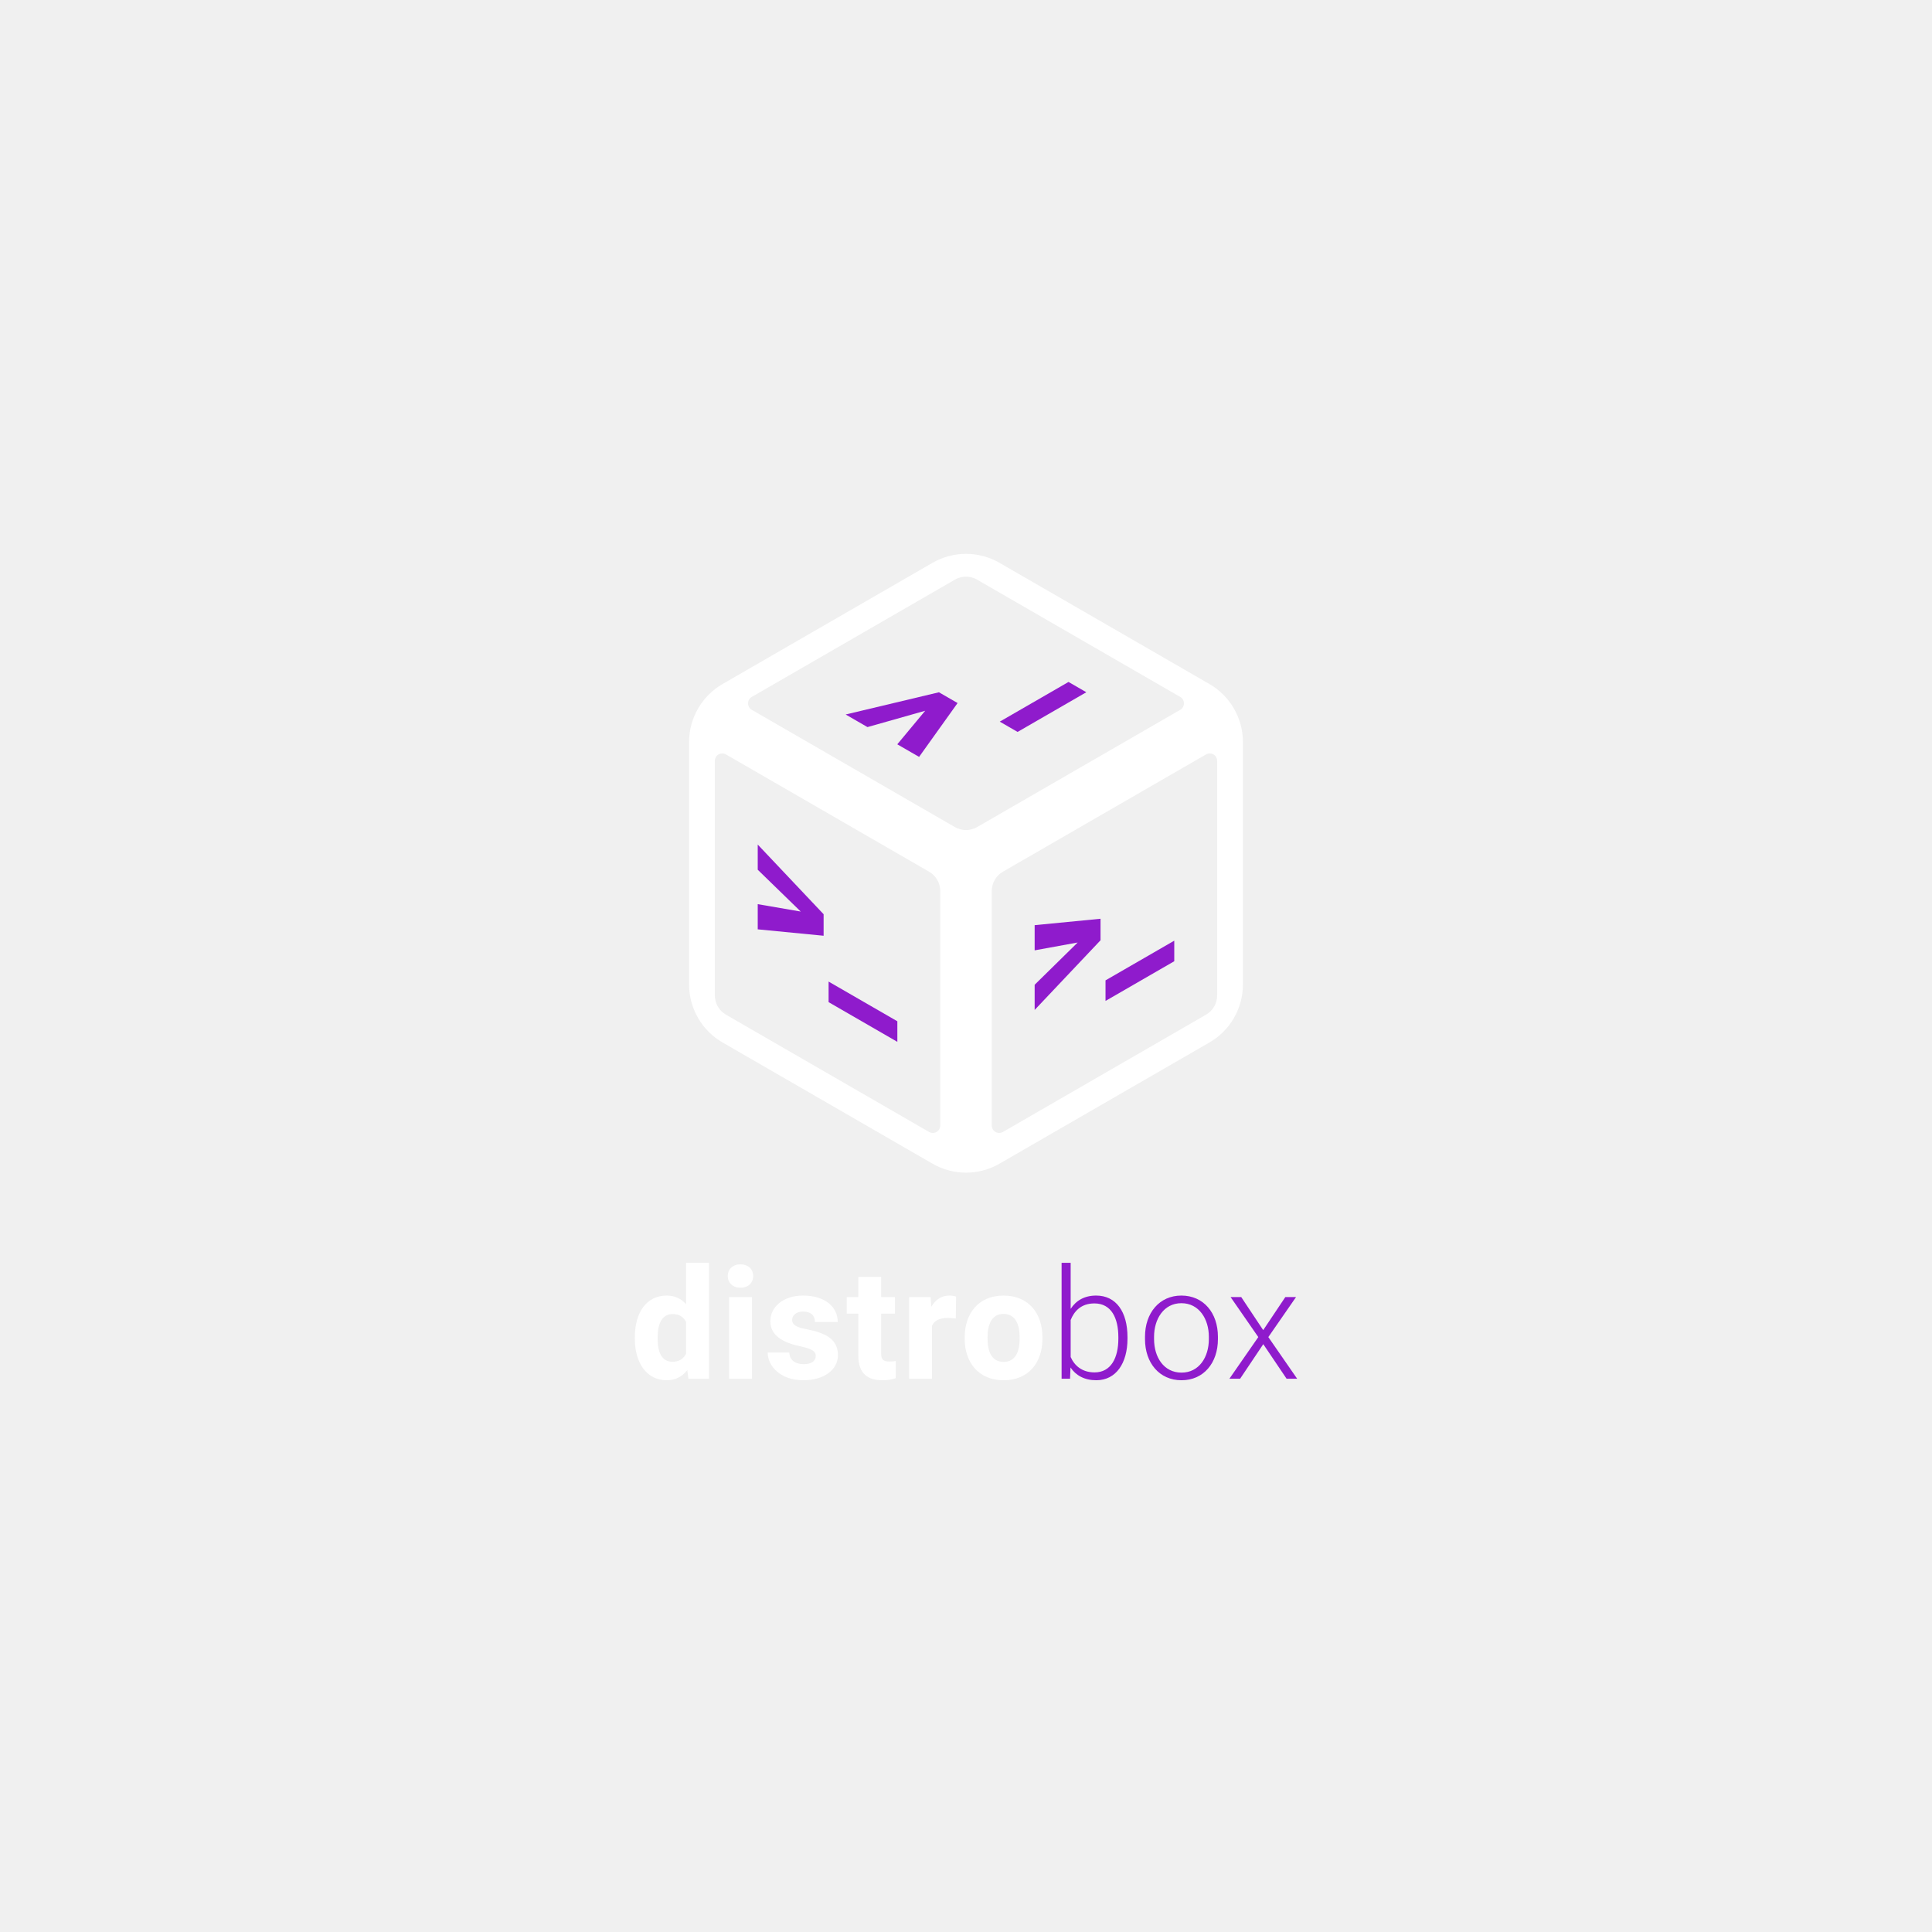
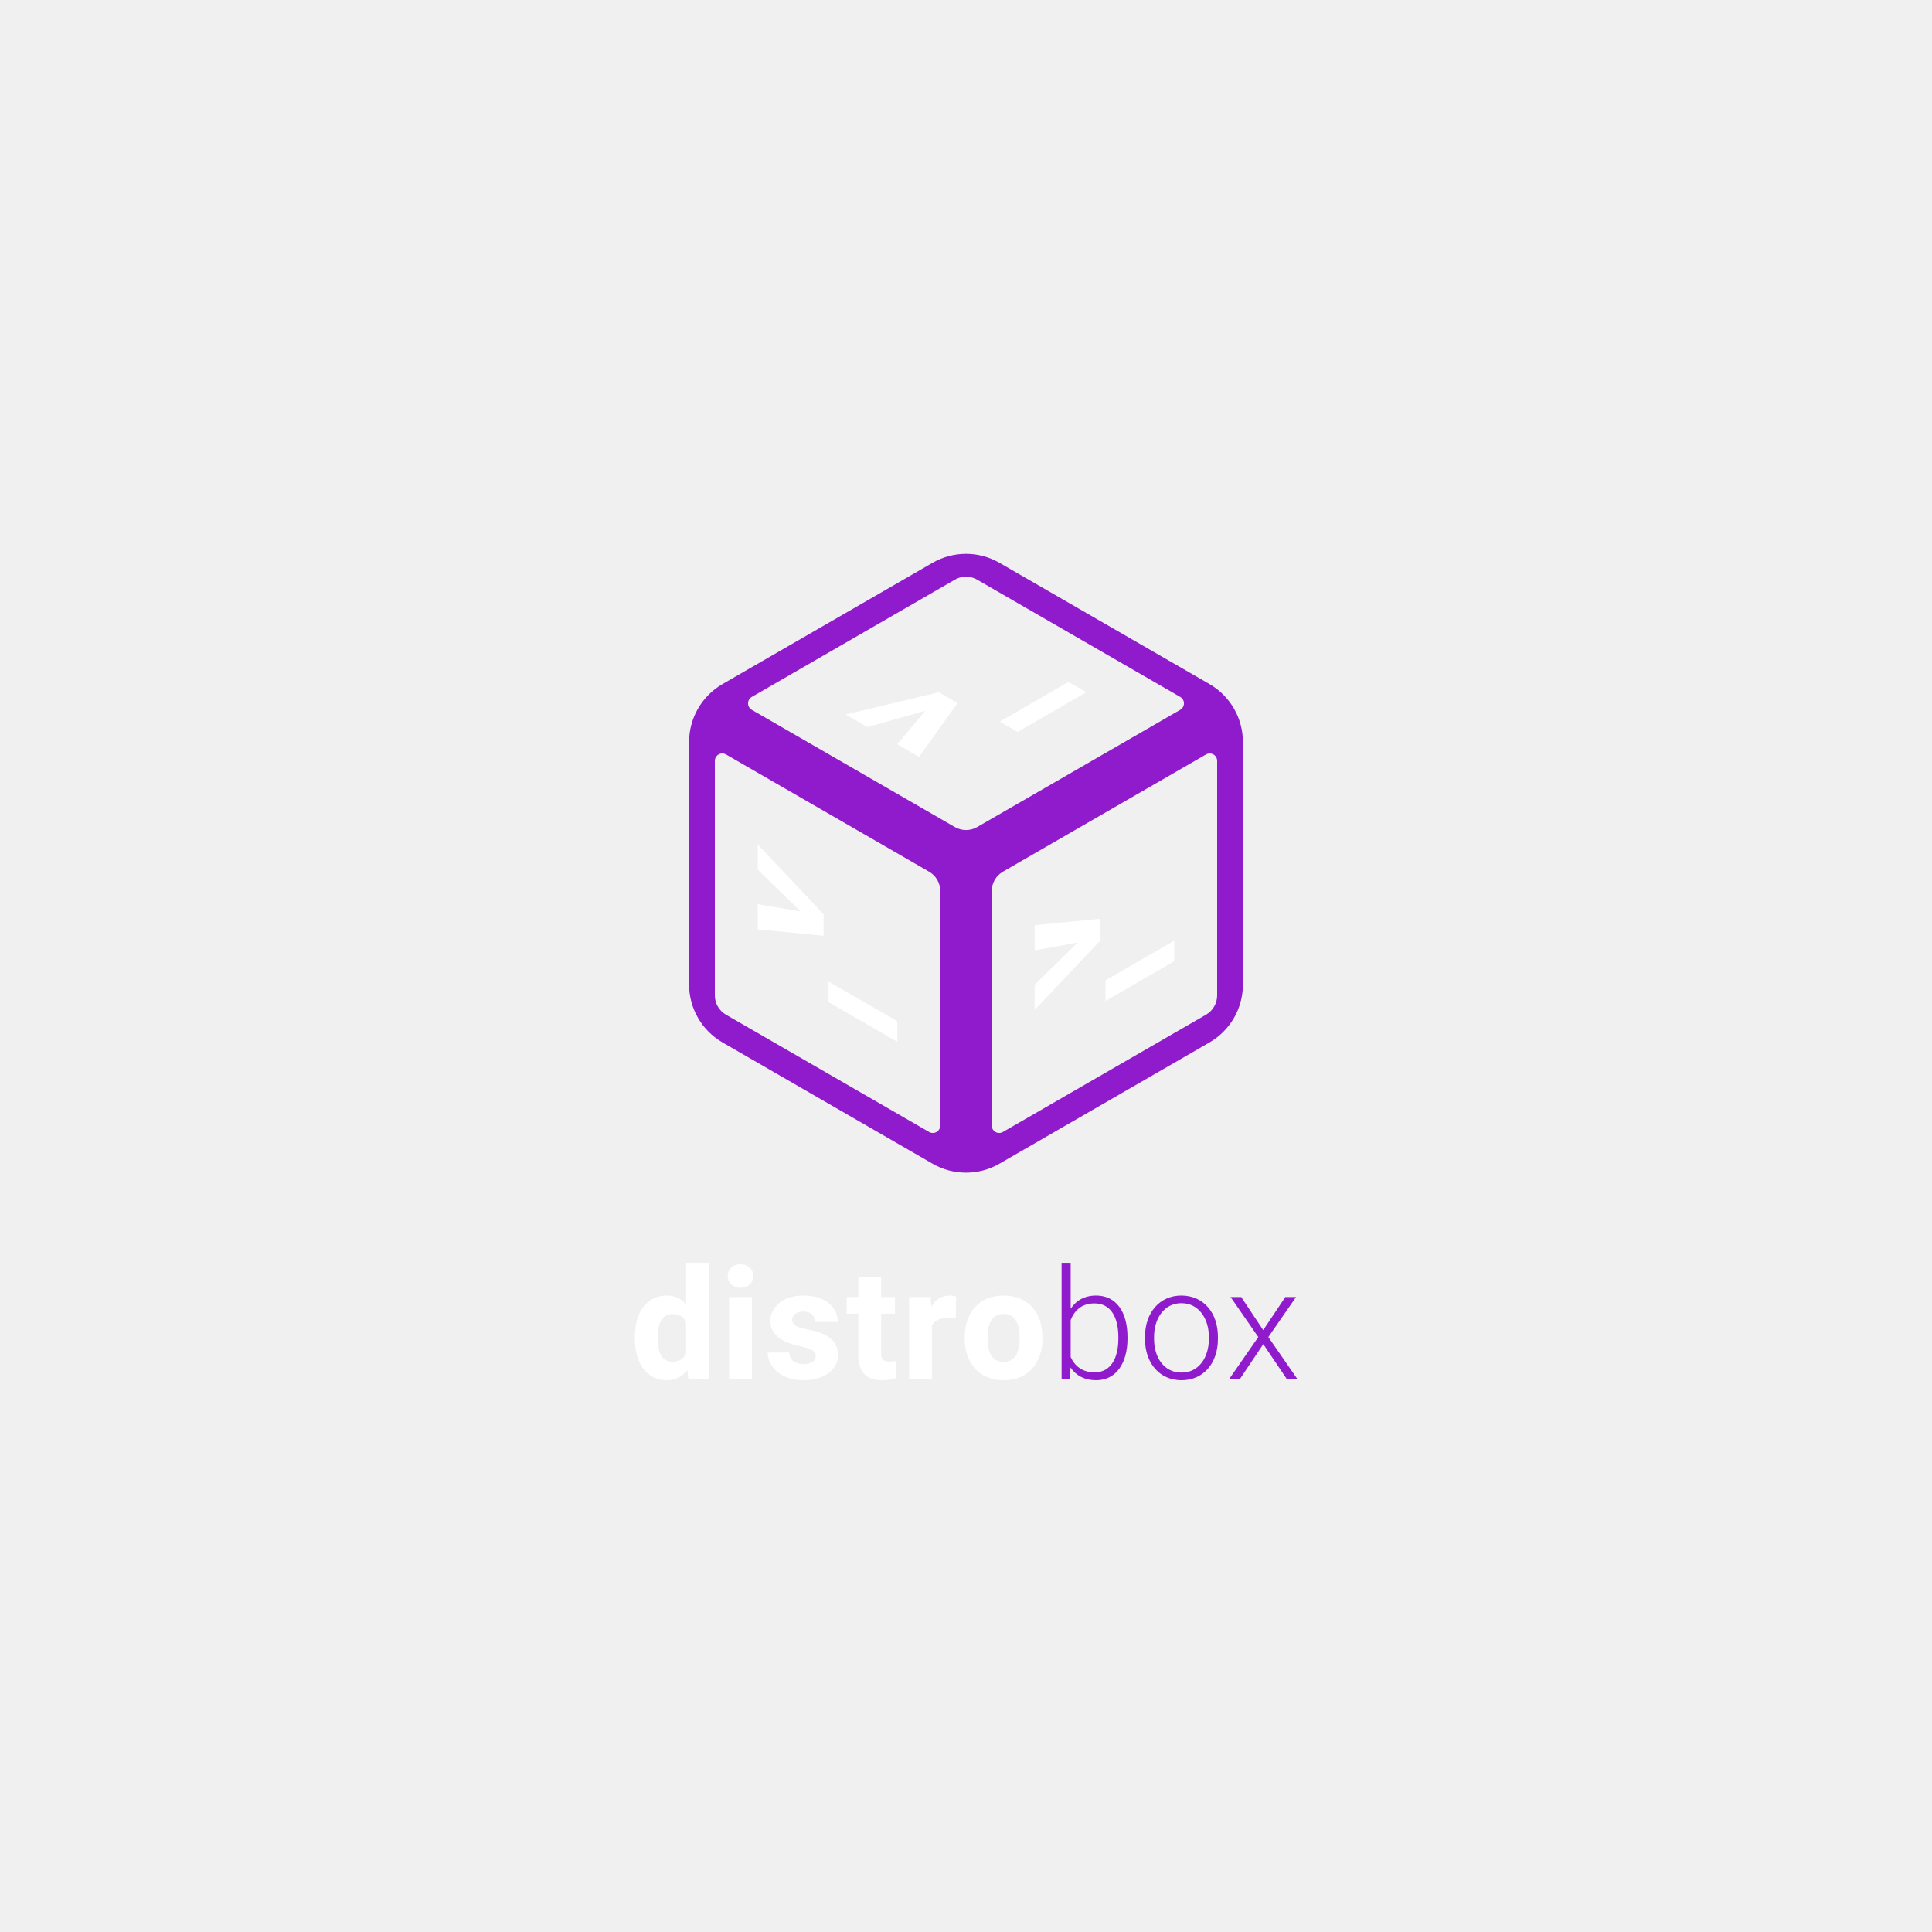
<svg xmlns="http://www.w3.org/2000/svg" width="300" height="300">
  <defs>
    <path id="a" d="M305 175h145v50H305z" />
  </defs>
-   <path d="M-132 51.781a10.392 10.392 0 0 0-5.195 1.393L-169.805 72A10.392 10.392 0 0 0-175 81v37.652a10.392 10.392 0 0 0 5.195 9l32.61 18.827a10.392 10.392 0 0 0 10.39 0l32.61-18.827a10.392 10.392 0 0 0 5.195-9V81a10.392 10.392 0 0 0-5.195-9l-32.61-18.826A10.392 10.392 0 0 0-132 51.78Zm-.602 3.6a3.464 3.464 0 0 1 2.334.412L-98.732 74a1.155 1.155 0 0 1 0 2l-31.536 18.207a3.464 3.464 0 0 1-3.464 0L-165.268 76a1.155 1.155 0 0 1 0-2l31.536-18.207a3.464 3.464 0 0 1 1.13-.412zm-37.443 27.412a1.155 1.155 0 0 1 .777.137l31.536 18.207a3.464 3.464 0 0 1 1.732 3v36.414a1.155 1.155 0 0 1-1.732 1l-31.536-18.207a3.464 3.464 0 0 1-1.732-3V83.93a1.155 1.155 0 0 1 .955-1.137zm76.09 0A1.155 1.155 0 0 1-93 83.93v36.414a3.464 3.464 0 0 1-1.732 3l-31.536 18.207a1.155 1.155 0 0 1-1.732-1v-36.414a3.464 3.464 0 0 1 1.732-3l31.536-18.207a1.155 1.155 0 0 1 .777-.137z" style="fill:#fff;fill-opacity:1;stroke-width:19.861;stroke-linecap:round;stroke-linejoin:round" transform="translate(282 34.219)" />
-   <g style="font-weight:700;font-size:24px;font-family:Heebo;-inkscape-font-specification:&quot;Heebo Bold&quot;;text-align:center;text-anchor:middle;white-space:pre;shape-inside:url(#rect2729);fill:#8f1bcc;fill-opacity:1;stroke-width:12;stroke-linecap:round;stroke-linejoin:round" transform="translate(221.314 -116.583)">
-     <path d="m-60.654 264.152 6.68-1.218-6.68 6.563v3.91l10.23-10.818v-3.342l-10.23.994zm21.679 1.691v-3.193l-10.675 6.163v3.194z" aria-label="&gt;_" style="fill:#8f1bcc;fill-opacity:1" />
+   <path d="M-132 51.781a10.392 10.392 0 0 0-5.195 1.393L-169.805 72A10.392 10.392 0 0 0-175 81v37.652a10.392 10.392 0 0 0 5.195 9l32.61 18.827a10.392 10.392 0 0 0 10.39 0l32.61-18.827a10.392 10.392 0 0 0 5.195-9V81a10.392 10.392 0 0 0-5.195-9l-32.61-18.826A10.392 10.392 0 0 0-132 51.78Zm-.602 3.6a3.464 3.464 0 0 1 2.334.412L-98.732 74a1.155 1.155 0 0 1 0 2l-31.536 18.207a3.464 3.464 0 0 1-3.464 0L-165.268 76a1.155 1.155 0 0 1 0-2l31.536-18.207a3.464 3.464 0 0 1 1.13-.412zm-37.443 27.412a1.155 1.155 0 0 1 .777.137l31.536 18.207a3.464 3.464 0 0 1 1.732 3v36.414a1.155 1.155 0 0 1-1.732 1l-31.536-18.207a3.464 3.464 0 0 1-1.732-3V83.93a1.155 1.155 0 0 1 .955-1.137zm76.09 0A1.155 1.155 0 0 1-93 83.93v36.414a3.464 3.464 0 0 1-1.732 3l-31.536 18.207a1.155 1.155 0 0 1-1.732-1v-36.414a3.464 3.464 0 0 1 1.732-3l31.536-18.207a1.155 1.155 0 0 1 .777-.137z" style="fill:#8f1bcc;fill-opacity:1;stroke-width:19.861;stroke-linecap:round;stroke-linejoin:round" transform="translate(282 34.219)" />
+   <g style="font-weight:700;font-size:24px;font-family:Heebo;-inkscape-font-specification:&quot;Heebo Bold&quot;;text-align:center;text-anchor:middle;white-space:pre;shape-inside:url(#rect2729);fill:#fff;fill-opacity:1;stroke-width:12;stroke-linecap:round;stroke-linejoin:round" transform="translate(221.314 -116.583)">
+     <path d="m-60.654 264.152 6.68-1.218-6.68 6.563v3.91l10.23-10.818v-3.342l-10.23.994zm21.679 1.691v-3.193l-10.675 6.163v3.194z" aria-label="&gt;_" style="fill:#fff;fill-opacity:1" />
  </g>
-   <g style="font-weight:700;font-size:24px;font-family:Heebo;-inkscape-font-specification:&quot;Heebo Bold&quot;;text-align:center;text-anchor:middle;white-space:pre;shape-inside:url(#rect2729);fill:#8f1bcc;fill-opacity:1;stroke-width:12;stroke-linecap:round;stroke-linejoin:round" transform="translate(178.314 -116.583)">
-     <path d="m-60.654 251.635 6.68 6.495-6.68-1.15v3.91l10.23.995v-3.342l-10.23-10.818Zm21.679 26.725v-3.194l-10.675-6.163v3.193z" aria-label="&gt;_" style="fill:#8f1bcc;fill-opacity:1" />
+   <g style="font-weight:700;font-size:24px;font-family:Heebo;-inkscape-font-specification:&quot;Heebo Bold&quot;;text-align:center;text-anchor:middle;white-space:pre;shape-inside:url(#rect2729);fill:#fff;fill-opacity:1;stroke-width:12;stroke-linecap:round;stroke-linejoin:round" transform="translate(178.314 -116.583)">
+     <path d="m-60.654 251.635 6.68 6.495-6.68-1.15v3.91l10.23.995v-3.342l-10.23-10.818Zm21.679 26.725v-3.194l-10.675-6.163v3.193z" aria-label="&gt;_" style="fill:#fff;fill-opacity:1" />
  </g>
-   <g style="font-weight:700;font-size:24px;font-family:Heebo;-inkscape-font-specification:&quot;Heebo Bold&quot;;text-align:center;text-anchor:middle;white-space:pre;shape-inside:url(#rect2729);fill:#8f1bcc;fill-opacity:1;stroke-width:12;stroke-linecap:round;stroke-linejoin:round" transform="translate(199.814 -153.824)">
-     <path d="m-65.113 266.726 8.965-2.537-4.336 5.21 3.386 1.955 5.977-8.362-2.895-1.672-14.484 3.45zm33.984-5.412-2.766-1.597-10.675 6.163 2.765 1.597z" aria-label="&gt;_" style="fill:#8f1bcc;fill-opacity:1" />
+   <g style="font-weight:700;font-size:24px;font-family:Heebo;-inkscape-font-specification:&quot;Heebo Bold&quot;;text-align:center;text-anchor:middle;white-space:pre;shape-inside:url(#rect2729);fill:#fff;fill-opacity:1;stroke-width:12;stroke-linecap:round;stroke-linejoin:round" transform="translate(199.814 -153.824)">
+     <path d="m-65.113 266.726 8.965-2.537-4.336 5.21 3.386 1.955 5.977-8.362-2.895-1.672-14.484 3.45zm33.984-5.412-2.766-1.597-10.675 6.163 2.765 1.597z" aria-label="&gt;_" style="fill:#fff;fill-opacity:1" />
  </g>
  <g aria-label="distrobox" style="font-weight:700;font-size:24px;font-family:Heebo;-inkscape-font-specification:&quot;Heebo Bold&quot;;letter-spacing:.4px;white-space:pre;shape-inside:url(#a);fill:#fff;stroke-width:12;stroke-linecap:round;stroke-linejoin:round" transform="translate(-207.16 18.967)">
    <path d="M305.738 188.689v.246c0 3.68 1.805 6.422 4.946 6.422 1.382 0 2.425-.586 3.199-1.57l.176 1.335h3.199v-18h-3.563v6.434c-.75-.856-1.734-1.348-2.988-1.348-3.176 0-4.969 2.625-4.969 6.48zm3.54.246v-.246c0-2.04.632-3.61 2.331-3.61 1.008 0 1.688.434 2.086 1.23v4.934c-.398.774-1.078 1.243-2.11 1.243-1.722 0-2.308-1.57-2.308-3.551zm10.888-9.762c0 1.055.785 1.817 1.98 1.817 1.195 0 1.969-.762 1.969-1.817s-.774-1.816-1.969-1.816-1.98.761-1.98 1.816zm3.761 15.95v-12.68h-3.55v12.68zm9.904-3.54c0 .762-.644 1.278-1.863 1.278-1.207 0-2.191-.528-2.25-1.805h-3.352c0 2.062 1.934 4.3 5.52 4.3 3.281 0 5.39-1.663 5.39-3.902 0-2.566-2.109-3.48-4.816-4.007-1.7-.317-2.297-.727-2.297-1.442 0-.75.657-1.312 1.7-1.312 1.277 0 1.84.668 1.84 1.617h3.538c0-2.39-2.039-4.102-5.367-4.102-3.199 0-5.097 1.852-5.097 3.973 0 2.203 1.933 3.316 4.5 3.867 2.074.445 2.554.844 2.554 1.535zm12.295-6.563v-2.577h-2.145v-3.13h-3.539v3.13h-1.804v2.578h1.804v6.539c0 2.719 1.43 3.797 3.715 3.797.844 0 1.5-.117 2.086-.317l.012-2.672a5.225 5.225 0 0 1-.985.082c-.89 0-1.289-.257-1.289-1.289v-6.14zm5.744 10.102v-8.215c.375-.808 1.171-1.23 2.46-1.23.364 0 .903.059 1.243.094l.047-3.41c-.247-.094-.704-.153-1.055-.153-1.23 0-2.168.656-2.79 1.746l-.116-1.511h-3.329v12.68zm5.087-6.457v.246c0 3.692 2.168 6.446 6.047 6.446 3.879 0 6.023-2.754 6.023-6.446v-.246c0-3.691-2.144-6.457-6.047-6.457-3.855 0-6.023 2.766-6.023 6.457zm3.55.246v-.246c0-1.945.645-3.61 2.473-3.61 1.864 0 2.508 1.665 2.508 3.61v.246c0 2.004-.656 3.598-2.484 3.598-1.852 0-2.496-1.594-2.496-3.598z" style="fill:#fff" />
    <path d="M382.236 188.911v-.246c0-3.937-1.77-6.457-4.863-6.457-1.828 0-3.118.774-3.961 2.063v-7.149h-1.407v18h1.313l.07-1.746c.832 1.23 2.157 1.98 4.008 1.98 3.07 0 4.84-2.66 4.84-6.445zm-1.418-.246v.246c0 2.954-1.137 5.227-3.691 5.227-1.946 0-3.13-1.055-3.715-2.39v-5.743c.527-1.324 1.582-2.578 3.691-2.578 2.625 0 3.715 2.285 3.715 5.238zm4.138-.07v.387c0 3.691 2.239 6.375 5.672 6.375 3.422 0 5.649-2.684 5.649-6.375v-.387c0-3.691-2.227-6.387-5.672-6.387-3.41 0-5.649 2.696-5.649 6.387zm1.406.387v-.387c0-2.73 1.5-5.203 4.243-5.203 2.754 0 4.265 2.473 4.265 5.203v.387c0 2.777-1.511 5.191-4.242 5.191-2.765 0-4.265-2.414-4.265-5.191zm16.948-1.407-3.41-5.132h-1.653l4.3 6.21-4.488 6.47h1.664l3.598-5.368 3.621 5.367h1.64l-4.476-6.468 4.301-6.211h-1.664z" style="font-weight:300;-inkscape-font-specification:&quot;Heebo Light&quot;;fill:#8f1bcc;fill-opacity:1" />
  </g>
</svg>
